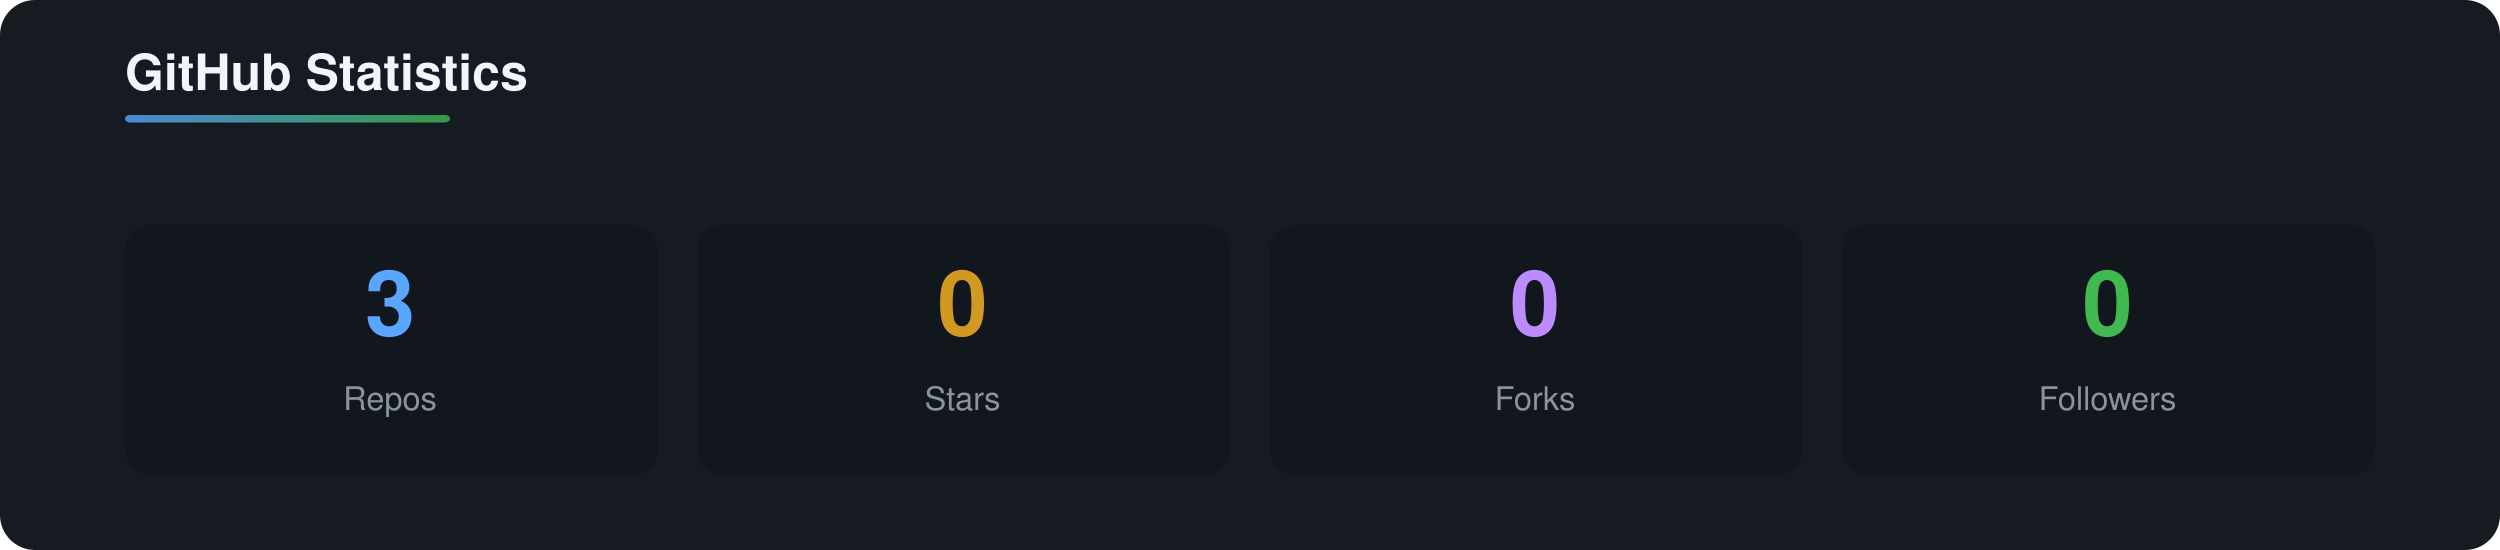
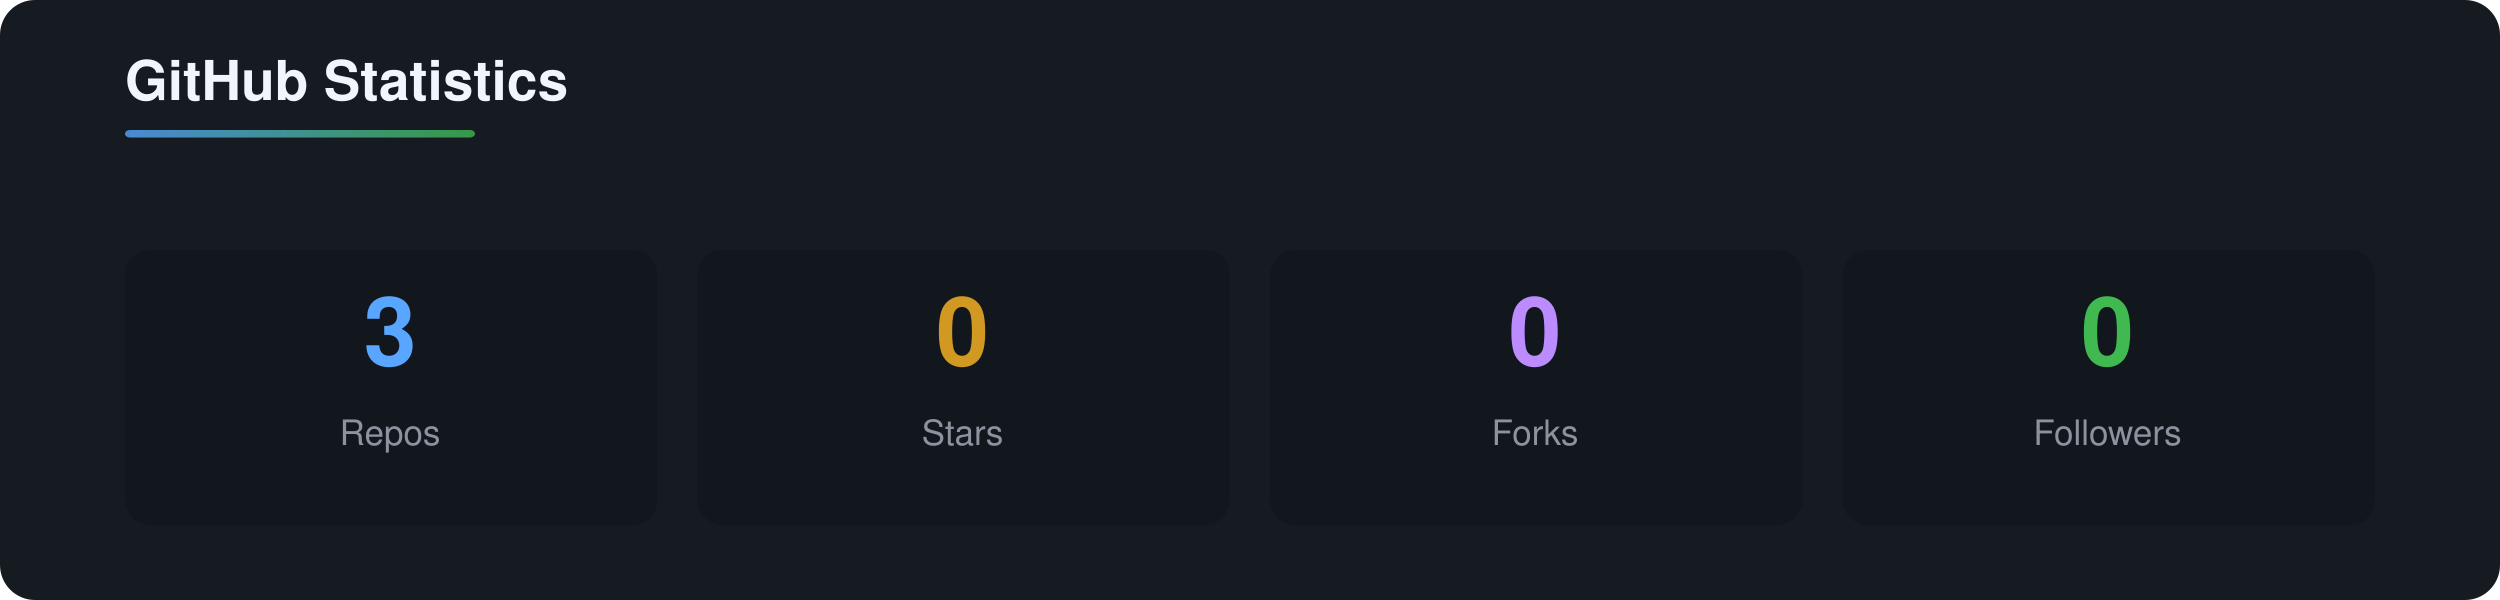
- <svg xmlns="http://www.w3.org/2000/svg" width="100%" height="220" viewBox="0 0 1000 220">
+ <svg xmlns="http://www.w3.org/2000/svg" width="100%" height="240" viewBox="0 0 1000 240">
  <defs>
    <linearGradient id="ag" x1="0%" y1="0%" x2="100%" y2="0%">
      <stop offset="0%" stop-color="#58a6ff" />
      <stop offset="100%" stop-color="#3fb950" />
    </linearGradient>
  </defs>
-   <rect width="1000" height="220" rx="14" fill="#161b22" />
-   <text x="50" y="36" fill="#f0f6fc" font-size="20" font-weight="bold" font-family="-apple-system,BlinkMacSystemFont,Segoe UI,Helvetica,Arial,sans-serif" text-anchor="start">GitHub Statistics</text>
-   <rect x="50" y="46" width="130" height="3" rx="2" fill="url(#ag)" opacity="0.8" />
-   <rect x="50" y="90" width="213" height="100" rx="10" fill="#0d1117" opacity="0.5" />
-   <text x="156" y="134" fill="#58a6ff" font-size="36" font-weight="bold" font-family="-apple-system,BlinkMacSystemFont,Segoe UI,Helvetica,Arial,sans-serif" text-anchor="middle">3</text>
-   <text x="156" y="164" fill="#8b949e" font-size="13" font-weight="normal" font-family="-apple-system,BlinkMacSystemFont,Segoe UI,Helvetica,Arial,sans-serif" text-anchor="middle">Repos</text>
-   <rect x="279" y="90" width="213" height="100" rx="10" fill="#0d1117" opacity="0.5" />
-   <text x="385" y="134" fill="#d29922" font-size="36" font-weight="bold" font-family="-apple-system,BlinkMacSystemFont,Segoe UI,Helvetica,Arial,sans-serif" text-anchor="middle">0</text>
-   <text x="385" y="164" fill="#8b949e" font-size="13" font-weight="normal" font-family="-apple-system,BlinkMacSystemFont,Segoe UI,Helvetica,Arial,sans-serif" text-anchor="middle">Stars</text>
-   <rect x="508" y="90" width="213" height="100" rx="10" fill="#0d1117" opacity="0.5" />
-   <text x="614" y="134" fill="#bc8cff" font-size="36" font-weight="bold" font-family="-apple-system,BlinkMacSystemFont,Segoe UI,Helvetica,Arial,sans-serif" text-anchor="middle">0</text>
-   <text x="614" y="164" fill="#8b949e" font-size="13" font-weight="normal" font-family="-apple-system,BlinkMacSystemFont,Segoe UI,Helvetica,Arial,sans-serif" text-anchor="middle">Forks</text>
-   <rect x="737" y="90" width="213" height="100" rx="10" fill="#0d1117" opacity="0.5" />
-   <text x="843" y="134" fill="#3fb950" font-size="36" font-weight="bold" font-family="-apple-system,BlinkMacSystemFont,Segoe UI,Helvetica,Arial,sans-serif" text-anchor="middle">0</text>
-   <text x="843" y="164" fill="#8b949e" font-size="13" font-weight="normal" font-family="-apple-system,BlinkMacSystemFont,Segoe UI,Helvetica,Arial,sans-serif" text-anchor="middle">Followers</text>
+   <rect width="1000" height="240" rx="14" fill="#161b22" />
+   <text x="50" y="40" fill="#f0f6fc" font-size="22" font-weight="bold" font-family="-apple-system,BlinkMacSystemFont,Segoe UI,Helvetica,Arial,sans-serif" text-anchor="start">GitHub Statistics</text>
+   <rect x="50" y="52" width="140" height="3" rx="2" fill="url(#ag)" opacity="0.8" />
+   <rect x="50" y="100" width="213" height="110" rx="10" fill="#0d1117" opacity="0.5" />
+   <text x="156" y="146" fill="#58a6ff" font-size="38" font-weight="bold" font-family="-apple-system,BlinkMacSystemFont,Segoe UI,Helvetica,Arial,sans-serif" text-anchor="middle">3</text>
+   <text x="156" y="178" fill="#8b949e" font-size="14" font-weight="normal" font-family="-apple-system,BlinkMacSystemFont,Segoe UI,Helvetica,Arial,sans-serif" text-anchor="middle">Repos</text>
+   <rect x="279" y="100" width="213" height="110" rx="10" fill="#0d1117" opacity="0.5" />
+   <text x="385" y="146" fill="#d29922" font-size="38" font-weight="bold" font-family="-apple-system,BlinkMacSystemFont,Segoe UI,Helvetica,Arial,sans-serif" text-anchor="middle">0</text>
+   <text x="385" y="178" fill="#8b949e" font-size="14" font-weight="normal" font-family="-apple-system,BlinkMacSystemFont,Segoe UI,Helvetica,Arial,sans-serif" text-anchor="middle">Stars</text>
+   <rect x="508" y="100" width="213" height="110" rx="10" fill="#0d1117" opacity="0.5" />
+   <text x="614" y="146" fill="#bc8cff" font-size="38" font-weight="bold" font-family="-apple-system,BlinkMacSystemFont,Segoe UI,Helvetica,Arial,sans-serif" text-anchor="middle">0</text>
+   <text x="614" y="178" fill="#8b949e" font-size="14" font-weight="normal" font-family="-apple-system,BlinkMacSystemFont,Segoe UI,Helvetica,Arial,sans-serif" text-anchor="middle">Forks</text>
+   <rect x="737" y="100" width="213" height="110" rx="10" fill="#0d1117" opacity="0.5" />
+   <text x="843" y="146" fill="#3fb950" font-size="38" font-weight="bold" font-family="-apple-system,BlinkMacSystemFont,Segoe UI,Helvetica,Arial,sans-serif" text-anchor="middle">0</text>
+   <text x="843" y="178" fill="#8b949e" font-size="14" font-weight="normal" font-family="-apple-system,BlinkMacSystemFont,Segoe UI,Helvetica,Arial,sans-serif" text-anchor="middle">Followers</text>
</svg>
